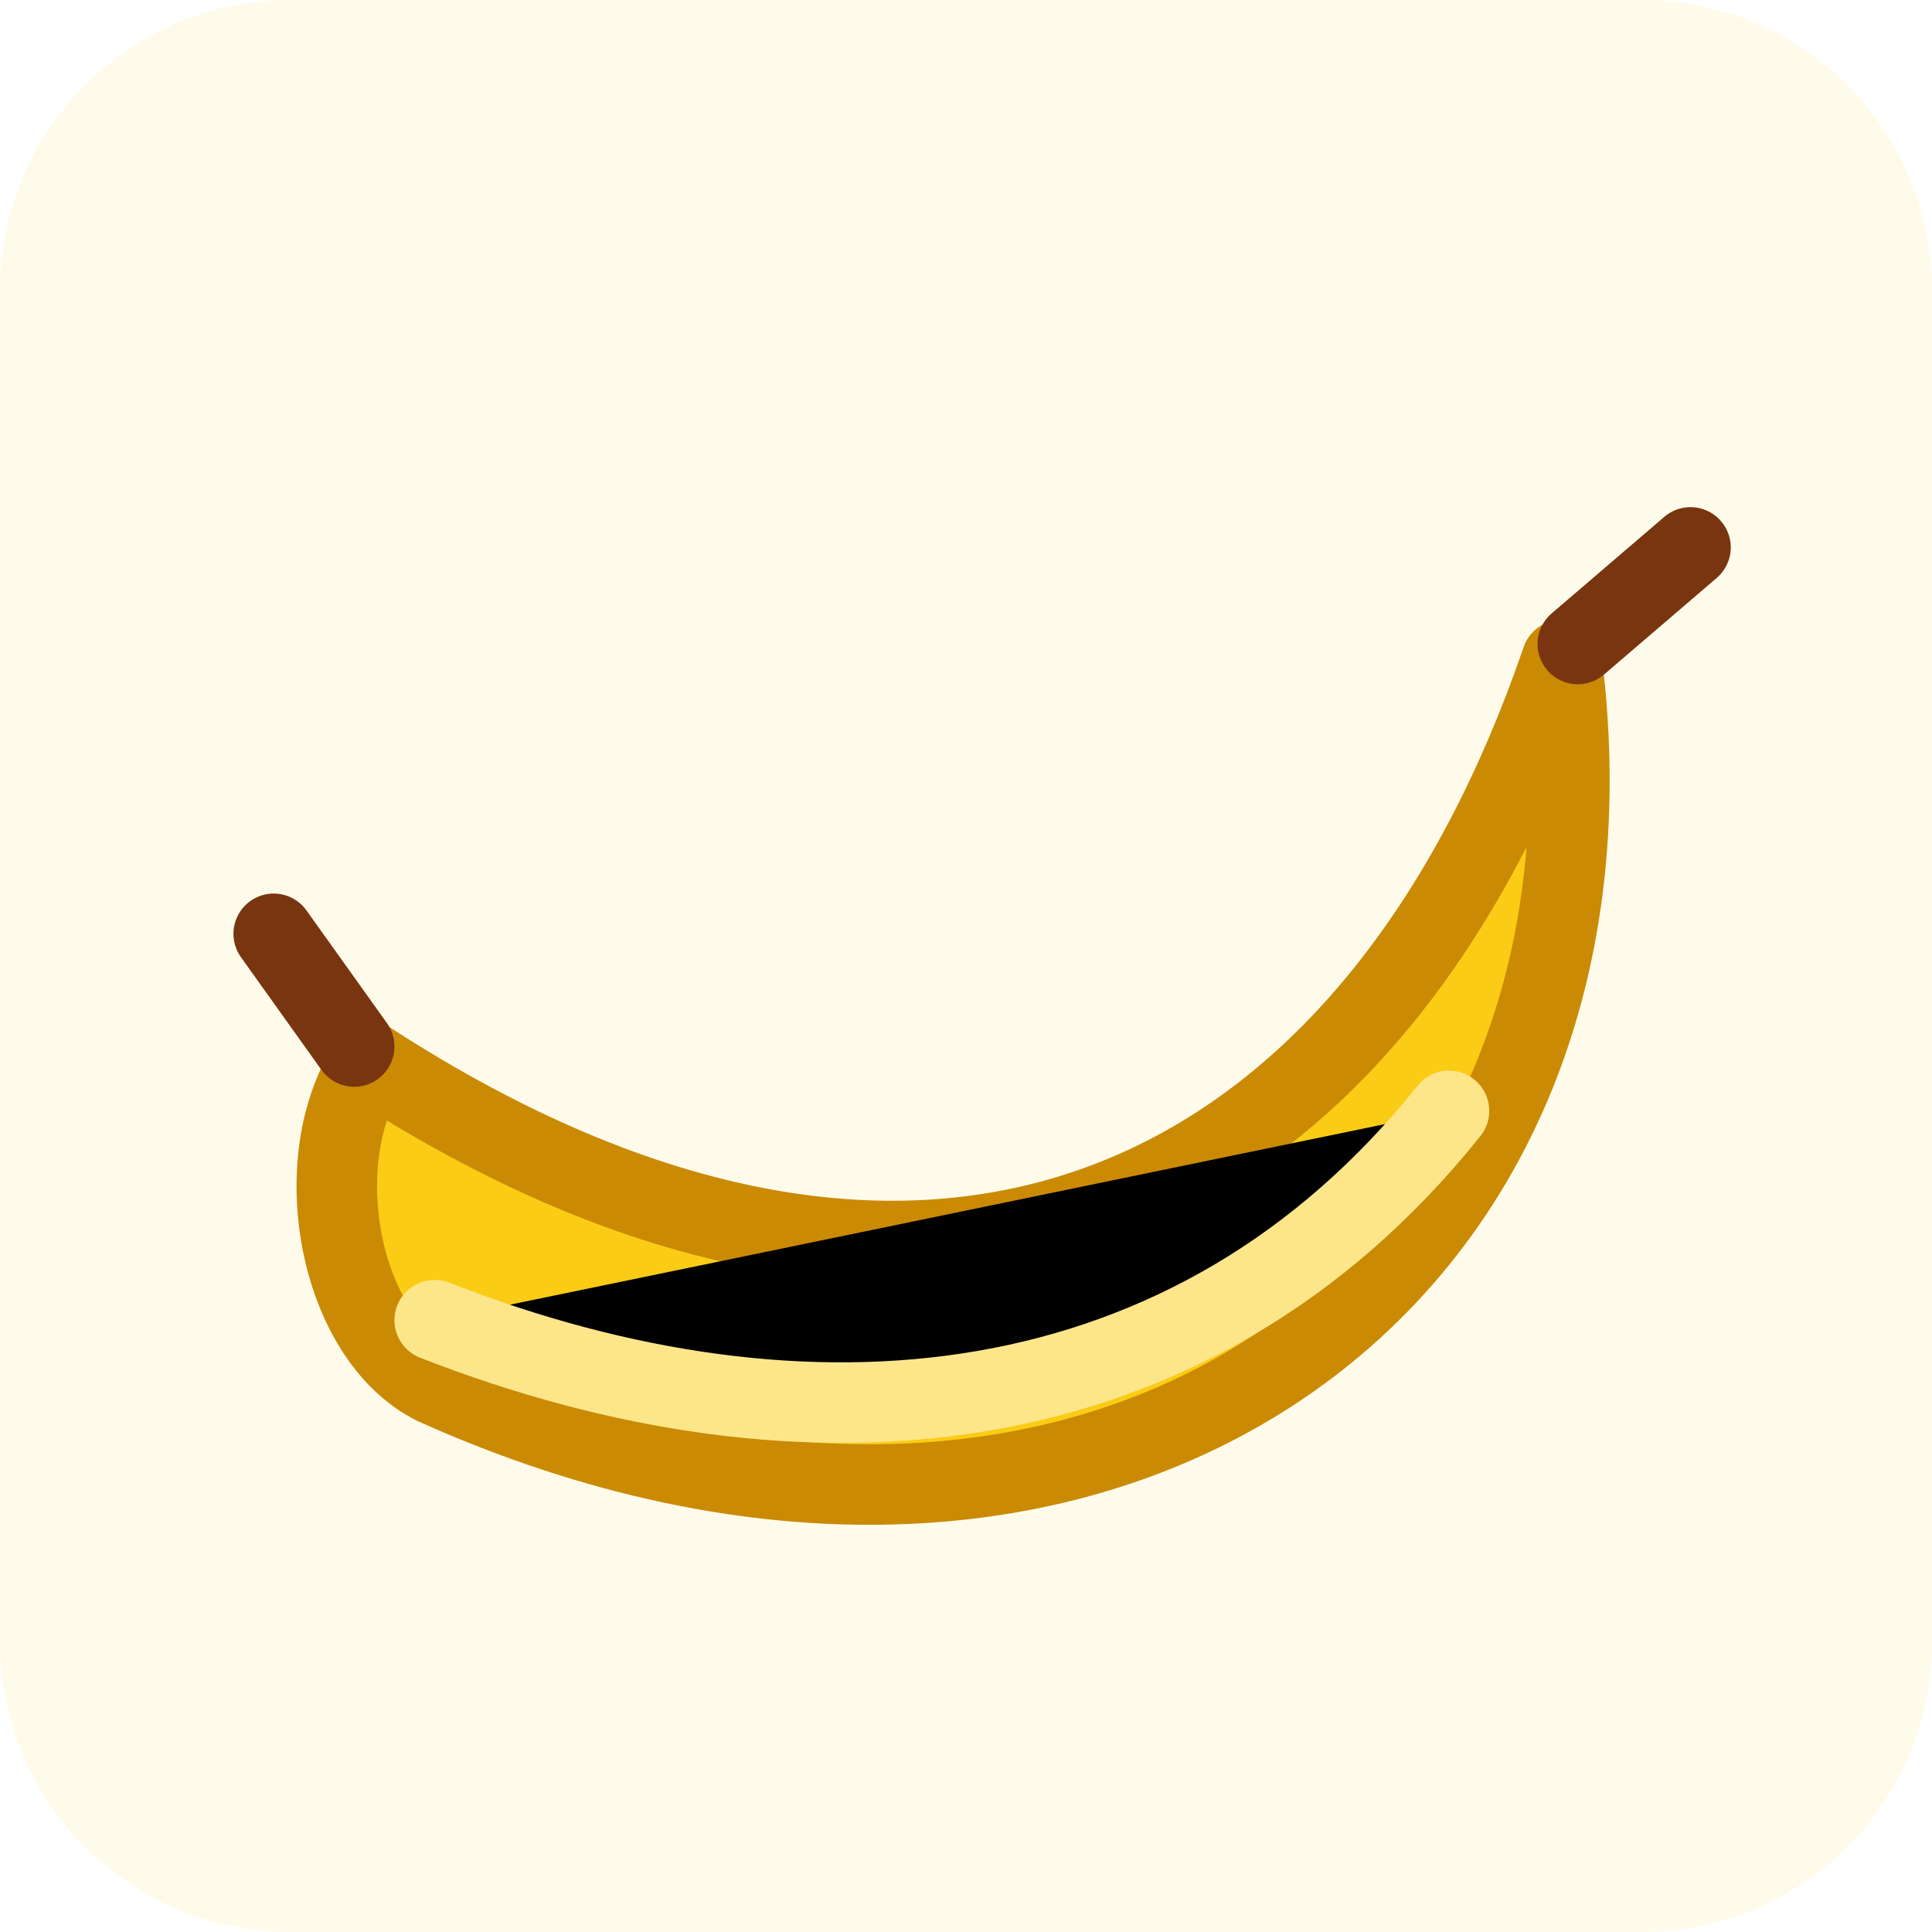
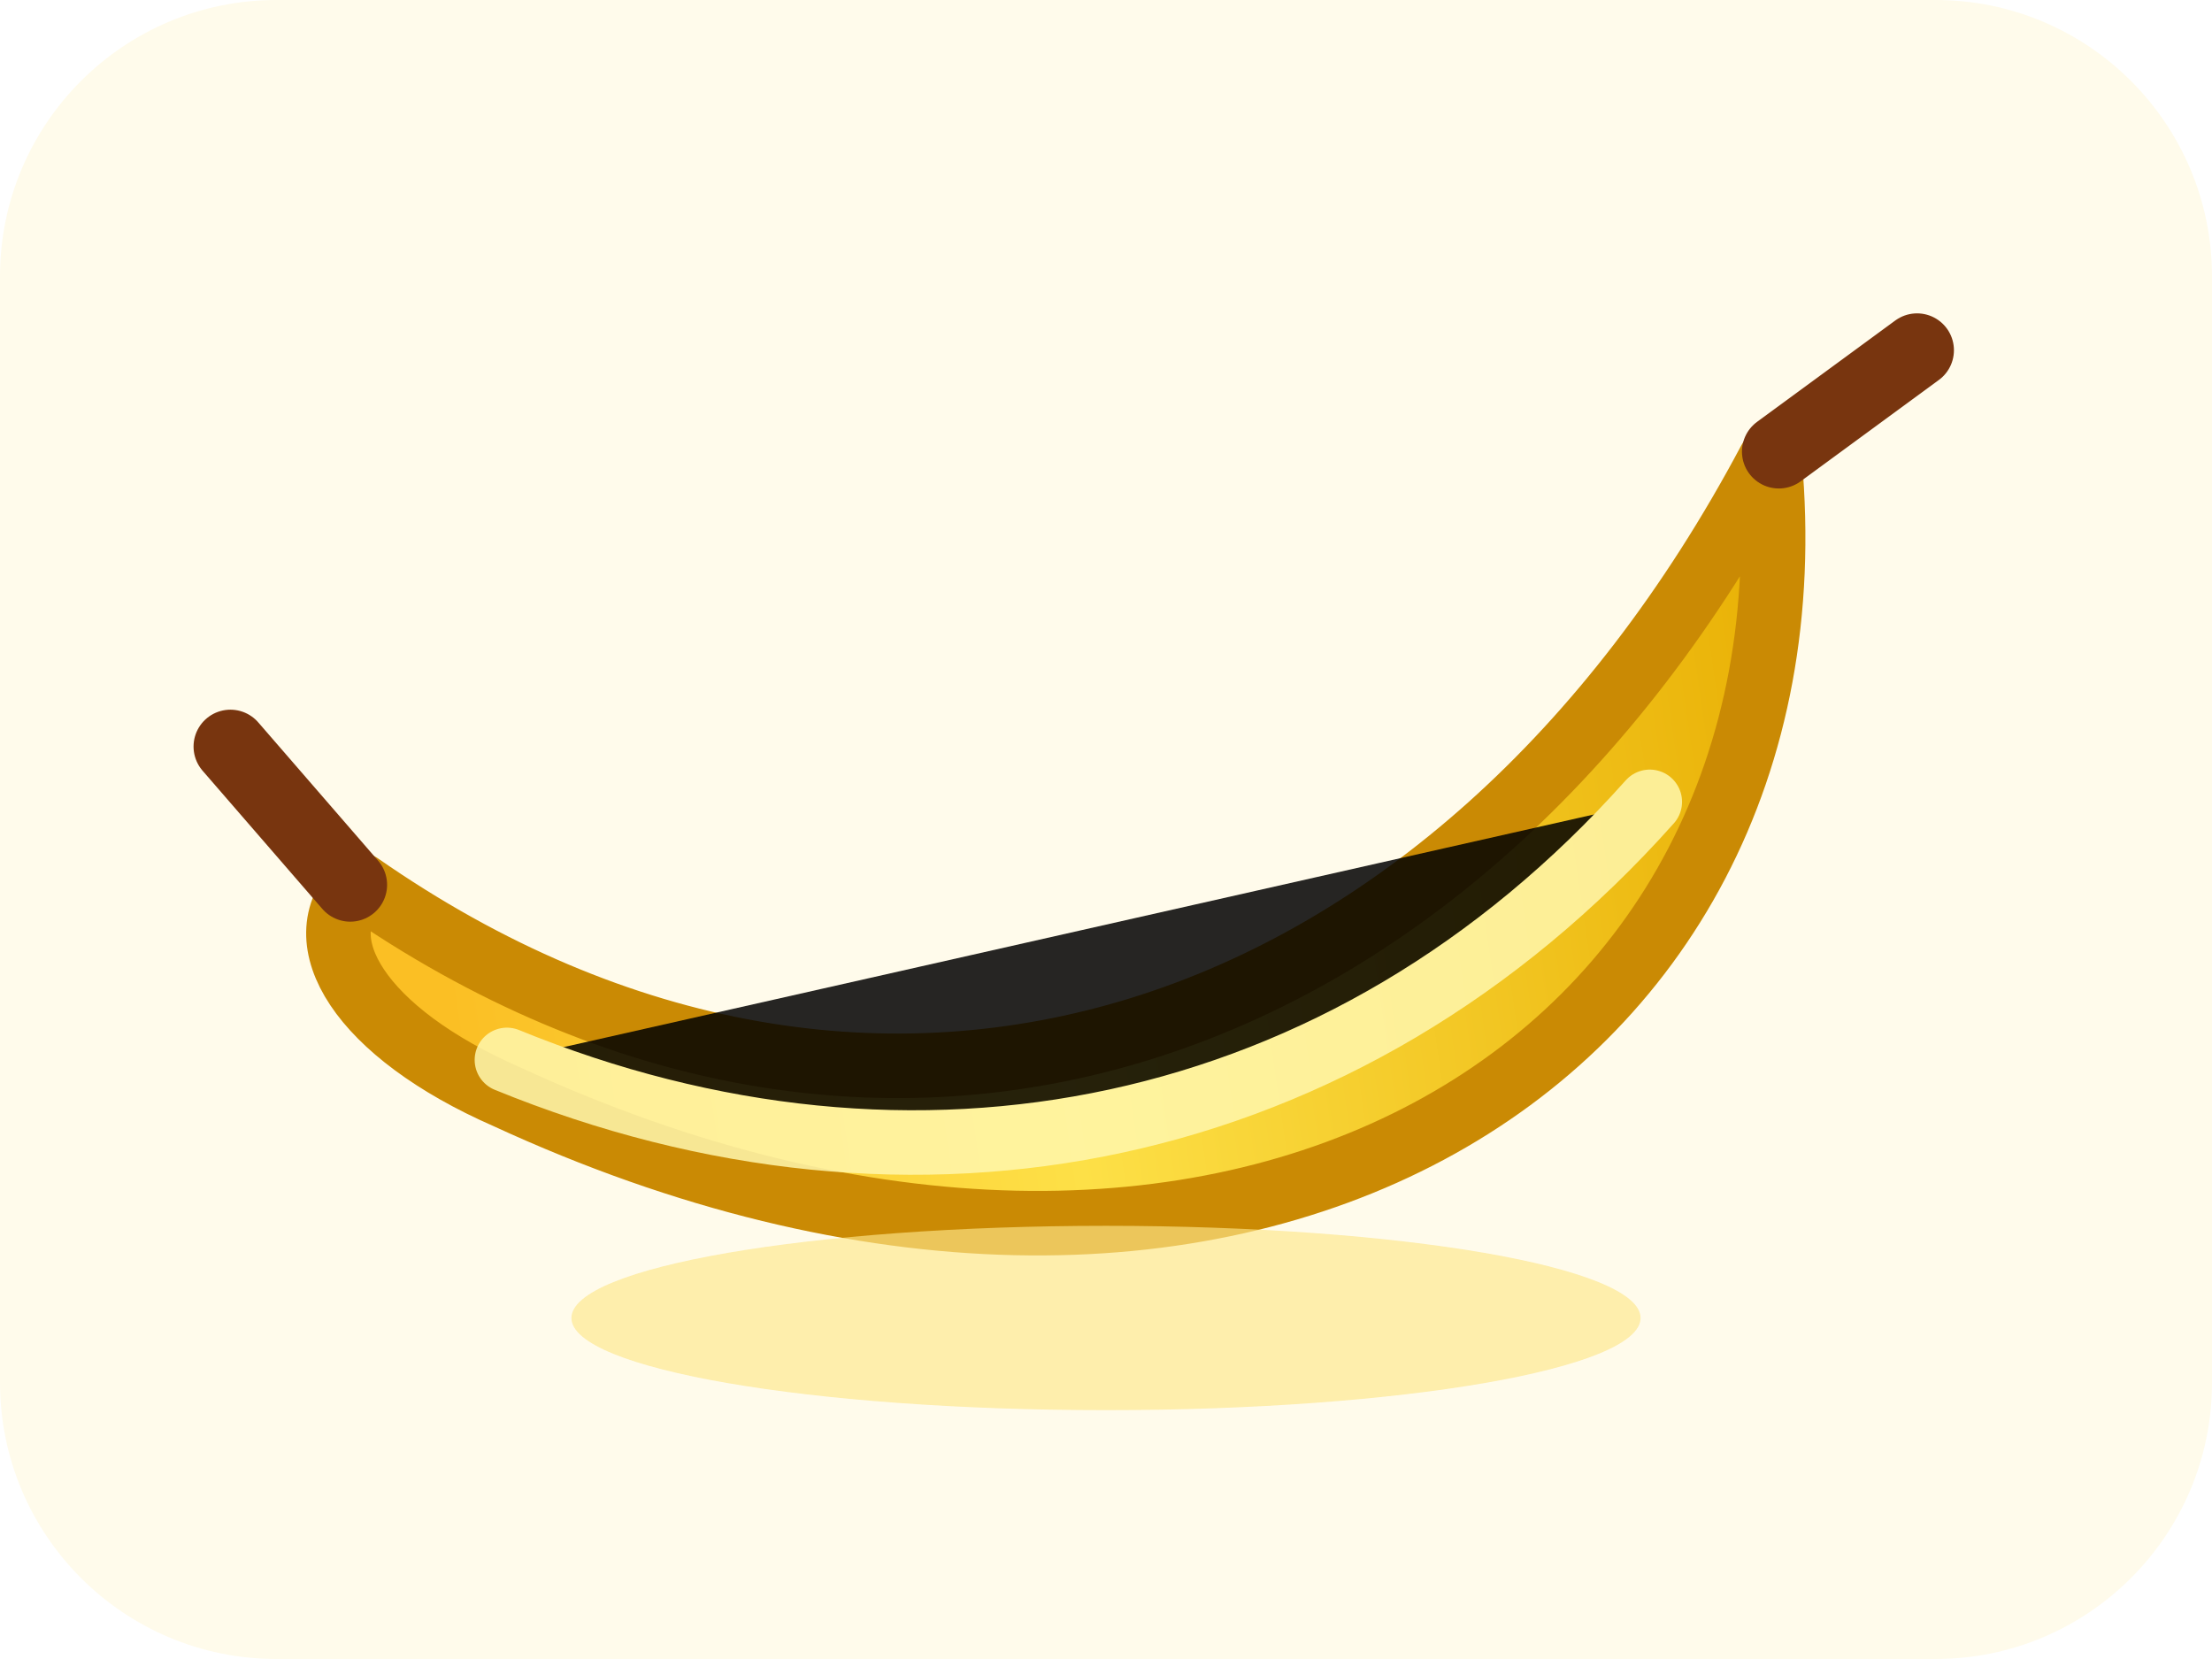
- <svg xmlns="http://www.w3.org/2000/svg" viewBox="0 0 120 120" role="img" aria-label="banana">
-   <rect width="120" height="120" rx="18" fill="#fffbeb" />
-   <path d="M23 66c34 22 62 10 74-25 5 40-30 63-70 45-6-3-8-14-4-20z" fill="#facc15" stroke="#ca8a04" stroke-width="5" stroke-linejoin="round" />
-   <path d="M27 82c23 9 47 7 63-13" stroke="#fde68a" stroke-width="5" stroke-linecap="round" />
-   <path d="M22 65l-5-7M98 40l7-6" stroke="#78350f" stroke-width="5" stroke-linecap="round" />
+ <svg xmlns="http://www.w3.org/2000/svg" viewBox="0 0 240 180" role="img" aria-label="banana">
+   <defs>
+     <linearGradient id="bananaSkin" x1="46" x2="190" y1="91" y2="70" gradientUnits="userSpaceOnUse">
+       <stop stop-color="#fbbf24" />
+       <stop offset=".45" stop-color="#fde047" />
+       <stop offset="1" stop-color="#eab308" />
+     </linearGradient>
+   </defs>
+   <rect width="240" height="180" rx="30" fill="#fffbeb" />
+   <path d="M39 96c56 39 119 18 153-46 6 66-59 105-137 69-16-7-22-17-16-23z" fill="url(#bananaSkin)" stroke="#ca8a04" stroke-width="7" stroke-linejoin="round" />
+   <path d="M55 115c44 18 91 9 124-28" stroke="#fff7ad" stroke-width="7" stroke-linecap="round" opacity=".85" />
+   <path d="M38 96l-13-15M193 49l15-11" stroke="#78350f" stroke-width="8" stroke-linecap="round" />
+   <ellipse cx="120" cy="143" rx="58" ry="10" fill="#fde68a" opacity=".65" />
</svg>
